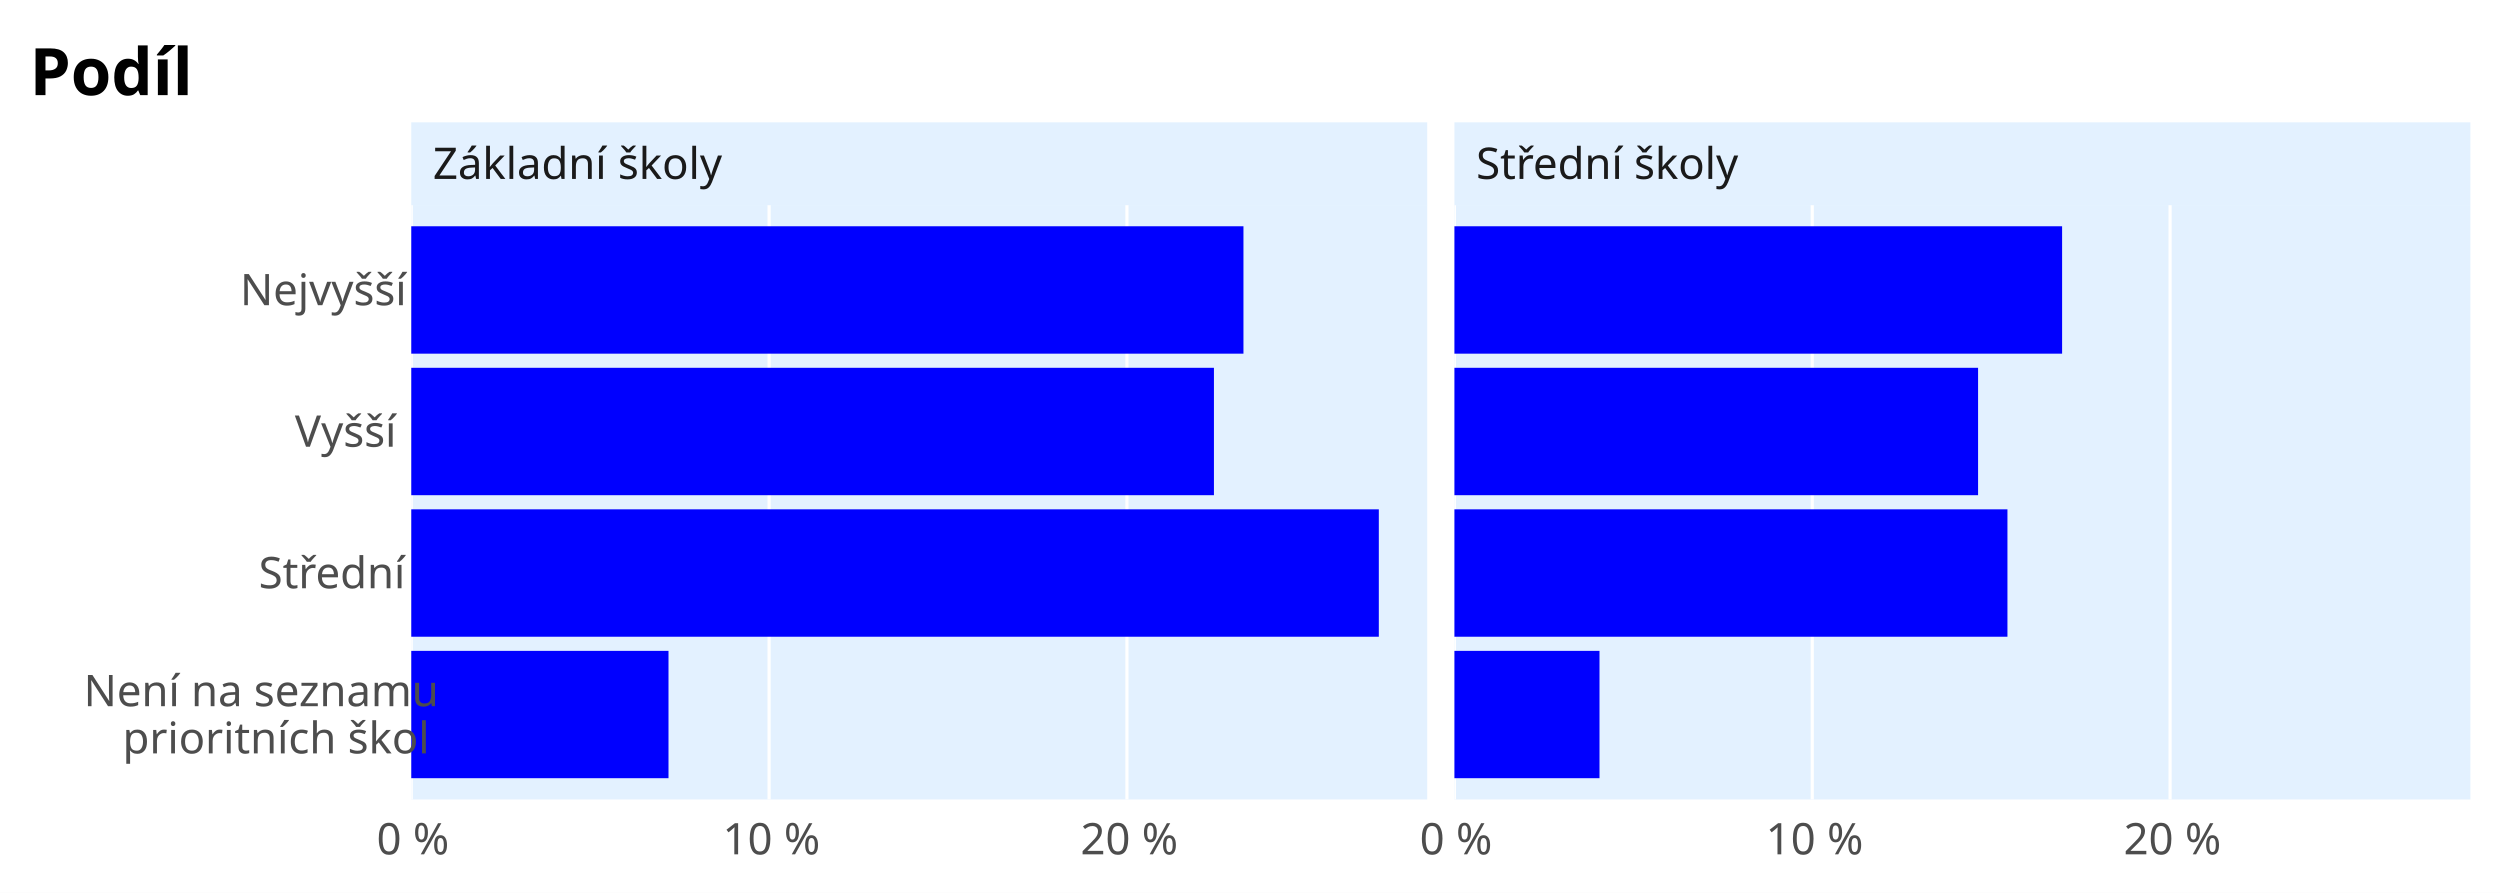
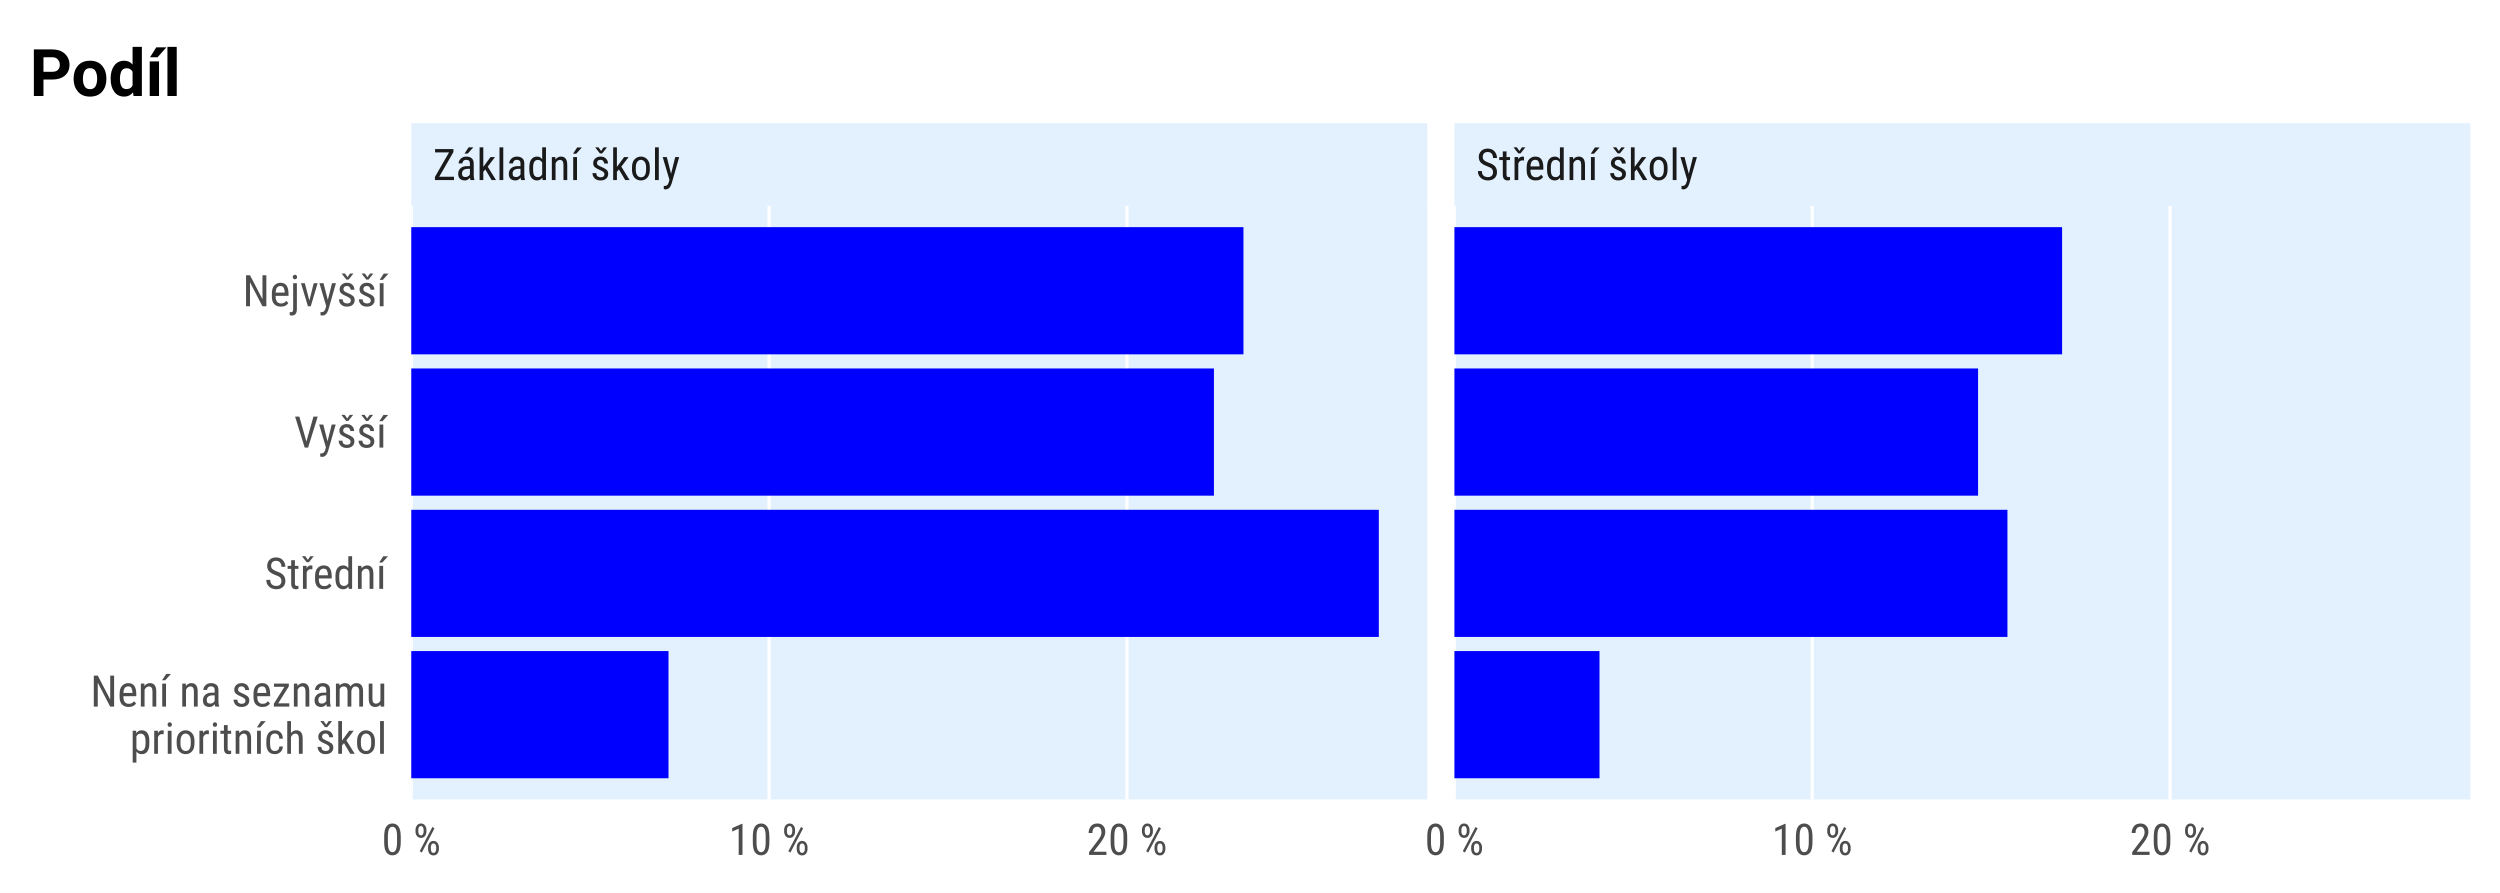
<svg xmlns="http://www.w3.org/2000/svg" viewBox="0 0 504.00 180.00">
  <defs>
    <style type="text/css">
    line, polyline, polygon, path, rect, circle {
      fill: none;
      stroke: #000000;
      stroke-linecap: round;
      stroke-linejoin: round;
      stroke-miterlimit: 10.00;
    }
  </style>
  </defs>
  <rect width="100%" height="100%" style="stroke: none; fill: #FFFFFF;" />
  <defs>
-     <clipPath id="cpODIuOTF8Mjg3LjczfDE2MS4xN3w0MS4zNA==">
-       <rect x="82.91" y="41.34" width="204.82" height="119.83" />
+     <clipPath id="cpODIuOTF8Mjg3LjczfDE2MS4xN3w0MS41MQ==">
+       <rect x="82.91" y="41.51" width="204.82" height="119.66" />
    </clipPath>
  </defs>
-   <rect x="82.91" y="41.34" width="204.82" height="119.83" style="stroke-width: 1.07; stroke: none; fill: #E3F1FF;" clip-path="url(#cpODIuOTF8Mjg3LjczfDE2MS4xN3w0MS4zNA==)" />
-   <polyline points="82.91,161.17 82.91,41.34 " style="stroke-width: 0.64; stroke: #FFFFFF; stroke-linecap: butt;" clip-path="url(#cpODIuOTF8Mjg3LjczfDE2MS4xN3w0MS4zNA==)" />
-   <polyline points="155.05,161.17 155.05,41.34 " style="stroke-width: 0.64; stroke: #FFFFFF; stroke-linecap: butt;" clip-path="url(#cpODIuOTF8Mjg3LjczfDE2MS4xN3w0MS4zNA==)" />
-   <polyline points="227.19,161.17 227.19,41.34 " style="stroke-width: 0.64; stroke: #FFFFFF; stroke-linecap: butt;" clip-path="url(#cpODIuOTF8Mjg3LjczfDE2MS4xN3w0MS4zNA==)" />
-   <rect x="82.91" y="131.21" width="51.86" height="25.68" style="stroke-width: 1.07; stroke: none; stroke-linecap: square; stroke-linejoin: miter; fill: #0000FF;" clip-path="url(#cpODIuOTF8Mjg3LjczfDE2MS4xN3w0MS4zNA==)" />
-   <rect x="82.91" y="102.68" width="195.06" height="25.68" style="stroke-width: 1.07; stroke: none; stroke-linecap: square; stroke-linejoin: miter; fill: #0000FF;" clip-path="url(#cpODIuOTF8Mjg3LjczfDE2MS4xN3w0MS4zNA==)" />
-   <rect x="82.91" y="74.15" width="161.82" height="25.68" style="stroke-width: 1.07; stroke: none; stroke-linecap: square; stroke-linejoin: miter; fill: #0000FF;" clip-path="url(#cpODIuOTF8Mjg3LjczfDE2MS4xN3w0MS4zNA==)" />
-   <rect x="82.91" y="45.62" width="167.77" height="25.68" style="stroke-width: 1.07; stroke: none; stroke-linecap: square; stroke-linejoin: miter; fill: #0000FF;" clip-path="url(#cpODIuOTF8Mjg3LjczfDE2MS4xN3w0MS4zNA==)" />
+   <rect x="82.91" y="41.51" width="204.82" height="119.66" style="stroke-width: 1.07; stroke: none; fill: #E3F1FF;" clip-path="url(#cpODIuOTF8Mjg3LjczfDE2MS4xN3w0MS41MQ==)" />
+   <polyline points="82.91,161.17 82.91,41.51 " style="stroke-width: 0.64; stroke: #FFFFFF; stroke-linecap: butt;" clip-path="url(#cpODIuOTF8Mjg3LjczfDE2MS4xN3w0MS41MQ==)" />
+   <polyline points="155.05,161.17 155.05,41.51 " style="stroke-width: 0.64; stroke: #FFFFFF; stroke-linecap: butt;" clip-path="url(#cpODIuOTF8Mjg3LjczfDE2MS4xN3w0MS41MQ==)" />
+   <polyline points="227.19,161.17 227.19,41.51 " style="stroke-width: 0.64; stroke: #FFFFFF; stroke-linecap: butt;" clip-path="url(#cpODIuOTF8Mjg3LjczfDE2MS4xN3w0MS41MQ==)" />
+   <rect x="82.91" y="131.26" width="51.86" height="25.64" style="stroke-width: 1.07; stroke: none; stroke-linecap: square; stroke-linejoin: miter; fill: #0000FF;" clip-path="url(#cpODIuOTF8Mjg3LjczfDE2MS4xN3w0MS41MQ==)" />
+   <rect x="82.91" y="102.77" width="195.06" height="25.64" style="stroke-width: 1.07; stroke: none; stroke-linecap: square; stroke-linejoin: miter; fill: #0000FF;" clip-path="url(#cpODIuOTF8Mjg3LjczfDE2MS4xN3w0MS41MQ==)" />
+   <rect x="82.91" y="74.28" width="161.82" height="25.64" style="stroke-width: 1.07; stroke: none; stroke-linecap: square; stroke-linejoin: miter; fill: #0000FF;" clip-path="url(#cpODIuOTF8Mjg3LjczfDE2MS4xN3w0MS41MQ==)" />
+   <rect x="82.91" y="45.79" width="167.77" height="25.64" style="stroke-width: 1.07; stroke: none; stroke-linecap: square; stroke-linejoin: miter; fill: #0000FF;" clip-path="url(#cpODIuOTF8Mjg3LjczfDE2MS4xN3w0MS41MQ==)" />
  <defs>
    <clipPath id="cpMC4wMHw1MDQuMDB8MTgwLjAwfDAuMDA=">
      <rect x="0.00" y="0.00" width="504.00" height="180.00" />
    </clipPath>
  </defs>
  <defs>
-     <clipPath id="cpMjkzLjIxfDQ5OC4wMnwxNjEuMTd8NDEuMzQ=">
-       <rect x="293.21" y="41.34" width="204.82" height="119.83" />
+     <clipPath id="cpMjkzLjIxfDQ5OC4wMnwxNjEuMTd8NDEuNTE=">
+       <rect x="293.21" y="41.51" width="204.82" height="119.66" />
    </clipPath>
  </defs>
-   <rect x="293.21" y="41.34" width="204.82" height="119.83" style="stroke-width: 1.07; stroke: none; fill: #E3F1FF;" clip-path="url(#cpMjkzLjIxfDQ5OC4wMnwxNjEuMTd8NDEuMzQ=)" />
-   <polyline points="293.21,161.17 293.21,41.34 " style="stroke-width: 0.64; stroke: #FFFFFF; stroke-linecap: butt;" clip-path="url(#cpMjkzLjIxfDQ5OC4wMnwxNjEuMTd8NDEuMzQ=)" />
-   <polyline points="365.35,161.17 365.35,41.34 " style="stroke-width: 0.64; stroke: #FFFFFF; stroke-linecap: butt;" clip-path="url(#cpMjkzLjIxfDQ5OC4wMnwxNjEuMTd8NDEuMzQ=)" />
-   <polyline points="437.49,161.17 437.49,41.34 " style="stroke-width: 0.64; stroke: #FFFFFF; stroke-linecap: butt;" clip-path="url(#cpMjkzLjIxfDQ5OC4wMnwxNjEuMTd8NDEuMzQ=)" />
-   <rect x="293.21" y="131.21" width="29.25" height="25.68" style="stroke-width: 1.07; stroke: none; stroke-linecap: square; stroke-linejoin: miter; fill: #0000FF;" clip-path="url(#cpMjkzLjIxfDQ5OC4wMnwxNjEuMTd8NDEuMzQ=)" />
-   <rect x="293.21" y="102.68" width="111.49" height="25.68" style="stroke-width: 1.07; stroke: none; stroke-linecap: square; stroke-linejoin: miter; fill: #0000FF;" clip-path="url(#cpMjkzLjIxfDQ5OC4wMnwxNjEuMTd8NDEuMzQ=)" />
-   <rect x="293.21" y="74.15" width="105.57" height="25.68" style="stroke-width: 1.07; stroke: none; stroke-linecap: square; stroke-linejoin: miter; fill: #0000FF;" clip-path="url(#cpMjkzLjIxfDQ5OC4wMnwxNjEuMTd8NDEuMzQ=)" />
-   <rect x="293.21" y="45.62" width="122.51" height="25.68" style="stroke-width: 1.07; stroke: none; stroke-linecap: square; stroke-linejoin: miter; fill: #0000FF;" clip-path="url(#cpMjkzLjIxfDQ5OC4wMnwxNjEuMTd8NDEuMzQ=)" />
+   <rect x="293.21" y="41.51" width="204.82" height="119.66" style="stroke-width: 1.07; stroke: none; fill: #E3F1FF;" clip-path="url(#cpMjkzLjIxfDQ5OC4wMnwxNjEuMTd8NDEuNTE=)" />
+   <polyline points="293.21,161.17 293.21,41.51 " style="stroke-width: 0.64; stroke: #FFFFFF; stroke-linecap: butt;" clip-path="url(#cpMjkzLjIxfDQ5OC4wMnwxNjEuMTd8NDEuNTE=)" />
+   <polyline points="365.35,161.17 365.35,41.51 " style="stroke-width: 0.64; stroke: #FFFFFF; stroke-linecap: butt;" clip-path="url(#cpMjkzLjIxfDQ5OC4wMnwxNjEuMTd8NDEuNTE=)" />
+   <polyline points="437.49,161.17 437.49,41.51 " style="stroke-width: 0.64; stroke: #FFFFFF; stroke-linecap: butt;" clip-path="url(#cpMjkzLjIxfDQ5OC4wMnwxNjEuMTd8NDEuNTE=)" />
+   <rect x="293.21" y="131.26" width="29.25" height="25.64" style="stroke-width: 1.07; stroke: none; stroke-linecap: square; stroke-linejoin: miter; fill: #0000FF;" clip-path="url(#cpMjkzLjIxfDQ5OC4wMnwxNjEuMTd8NDEuNTE=)" />
+   <rect x="293.21" y="102.77" width="111.49" height="25.64" style="stroke-width: 1.07; stroke: none; stroke-linecap: square; stroke-linejoin: miter; fill: #0000FF;" clip-path="url(#cpMjkzLjIxfDQ5OC4wMnwxNjEuMTd8NDEuNTE=)" />
+   <rect x="293.21" y="74.28" width="105.57" height="25.64" style="stroke-width: 1.07; stroke: none; stroke-linecap: square; stroke-linejoin: miter; fill: #0000FF;" clip-path="url(#cpMjkzLjIxfDQ5OC4wMnwxNjEuMTd8NDEuNTE=)" />
+   <rect x="293.21" y="45.79" width="122.51" height="25.64" style="stroke-width: 1.07; stroke: none; stroke-linecap: square; stroke-linejoin: miter; fill: #0000FF;" clip-path="url(#cpMjkzLjIxfDQ5OC4wMnwxNjEuMTd8NDEuNTE=)" />
  <defs>
    <clipPath id="cpMC4wMHw1MDQuMDB8MTgwLjAwfDAuMDA=">
      <rect x="0.00" y="0.00" width="504.00" height="180.00" />
    </clipPath>
  </defs>
  <defs>
-     <clipPath id="cpODIuOTF8Mjg3LjczfDQxLjM0fDI0LjY2">
-       <rect x="82.91" y="24.66" width="204.82" height="16.69" />
+     <clipPath id="cpODIuOTF8Mjg3LjczfDQxLjUxfDI0Ljgz">
+       <rect x="82.91" y="24.83" width="204.82" height="16.69" />
    </clipPath>
  </defs>
-   <rect x="82.91" y="24.66" width="204.82" height="16.69" style="stroke-width: 1.07; stroke: none; fill: #E3F1FF;" clip-path="url(#cpODIuOTF8Mjg3LjczfDQxLjM0fDI0LjY2)" />
-   <g clip-path="url(#cpODIuOTF8Mjg3LjczfDQxLjM0fDI0LjY2)">
-     <text x="87.29" y="36.07" style="font-size: 8.80px; fill: #1A1A1A; font-family: IBM Plex Sans Condensed;" textLength="51.12px" lengthAdjust="spacingAndGlyphs">Základní školy</text>
+   <rect x="82.91" y="24.83" width="204.82" height="16.69" style="stroke-width: 1.07; stroke: none; fill: #E3F1FF;" clip-path="url(#cpODIuOTF8Mjg3LjczfDQxLjUxfDI0Ljgz)" />
+   <g clip-path="url(#cpODIuOTF8Mjg3LjczfDQxLjUxfDI0Ljgz)">
+     <text x="87.29" y="36.30" style="font-size: 8.80px; fill: #1A1A1A; font-family: Roboto Condensed;" textLength="49.79px" lengthAdjust="spacingAndGlyphs">Základní školy</text>
  </g>
  <defs>
    <clipPath id="cpMC4wMHw1MDQuMDB8MTgwLjAwfDAuMDA=">
      <rect x="0.00" y="0.00" width="504.00" height="180.00" />
    </clipPath>
  </defs>
  <defs>
-     <clipPath id="cpMjkzLjIxfDQ5OC4wMnw0MS4zNHwyNC42Ng==">
-       <rect x="293.21" y="24.66" width="204.82" height="16.69" />
+     <clipPath id="cpMjkzLjIxfDQ5OC4wMnw0MS41MXwyNC44Mw==">
+       <rect x="293.21" y="24.83" width="204.82" height="16.69" />
    </clipPath>
  </defs>
-   <rect x="293.21" y="24.66" width="204.82" height="16.69" style="stroke-width: 1.07; stroke: none; fill: #E3F1FF;" clip-path="url(#cpMjkzLjIxfDQ5OC4wMnw0MS4zNHwyNC42Ng==)" />
-   <g clip-path="url(#cpMjkzLjIxfDQ5OC4wMnw0MS4zNHwyNC42Ng==)">
-     <text x="297.59" y="36.07" style="font-size: 8.80px; fill: #1A1A1A; font-family: IBM Plex Sans Condensed;" textLength="46.33px" lengthAdjust="spacingAndGlyphs">Střední školy</text>
+   <rect x="293.21" y="24.83" width="204.82" height="16.69" style="stroke-width: 1.07; stroke: none; fill: #E3F1FF;" clip-path="url(#cpMjkzLjIxfDQ5OC4wMnw0MS41MXwyNC44Mw==)" />
+   <g clip-path="url(#cpMjkzLjIxfDQ5OC4wMnw0MS41MXwyNC44Mw==)">
+     <text x="297.59" y="36.30" style="font-size: 8.80px; fill: #1A1A1A; font-family: Roboto Condensed;" textLength="44.73px" lengthAdjust="spacingAndGlyphs">Střední školy</text>
  </g>
  <defs>
    <clipPath id="cpMC4wMHw1MDQuMDB8MTgwLjAwfDAuMDA=">
      <rect x="0.00" y="0.00" width="504.00" height="180.00" />
    </clipPath>
  </defs>
  <g clip-path="url(#cpMC4wMHw1MDQuMDB8MTgwLjAwfDAuMDA=)">
-     <text x="75.92" y="172.24" style="font-size: 8.80px; fill: #4D4D4D; font-family: IBM Plex Sans Condensed;" textLength="13.98px" lengthAdjust="spacingAndGlyphs">0 %</text>
+     <text x="76.95" y="172.36" style="font-size: 8.80px; fill: #4D4D4D; font-family: Roboto Condensed;" textLength="11.93px" lengthAdjust="spacingAndGlyphs">0 %</text>
  </g>
  <g clip-path="url(#cpMC4wMHw1MDQuMDB8MTgwLjAwfDAuMDA=)">
-     <text x="145.68" y="172.24" style="font-size: 8.80px; fill: #4D4D4D; font-family: IBM Plex Sans Condensed;" textLength="18.74px" lengthAdjust="spacingAndGlyphs">10 %</text>
+     <text x="146.92" y="172.36" style="font-size: 8.80px; fill: #4D4D4D; font-family: Roboto Condensed;" textLength="16.27px" lengthAdjust="spacingAndGlyphs">10 %</text>
  </g>
  <g clip-path="url(#cpMC4wMHw1MDQuMDB8MTgwLjAwfDAuMDA=)">
-     <text x="217.83" y="172.24" style="font-size: 8.80px; fill: #4D4D4D; font-family: IBM Plex Sans Condensed;" textLength="18.74px" lengthAdjust="spacingAndGlyphs">20 %</text>
+     <text x="219.06" y="172.36" style="font-size: 8.80px; fill: #4D4D4D; font-family: Roboto Condensed;" textLength="16.27px" lengthAdjust="spacingAndGlyphs">20 %</text>
  </g>
  <g clip-path="url(#cpMC4wMHw1MDQuMDB8MTgwLjAwfDAuMDA=)">
-     <text x="286.21" y="172.24" style="font-size: 8.80px; fill: #4D4D4D; font-family: IBM Plex Sans Condensed;" textLength="13.98px" lengthAdjust="spacingAndGlyphs">0 %</text>
+     <text x="287.24" y="172.36" style="font-size: 8.80px; fill: #4D4D4D; font-family: Roboto Condensed;" textLength="11.93px" lengthAdjust="spacingAndGlyphs">0 %</text>
  </g>
  <g clip-path="url(#cpMC4wMHw1MDQuMDB8MTgwLjAwfDAuMDA=)">
-     <text x="355.98" y="172.24" style="font-size: 8.80px; fill: #4D4D4D; font-family: IBM Plex Sans Condensed;" textLength="18.74px" lengthAdjust="spacingAndGlyphs">10 %</text>
+     <text x="357.21" y="172.36" style="font-size: 8.80px; fill: #4D4D4D; font-family: Roboto Condensed;" textLength="16.27px" lengthAdjust="spacingAndGlyphs">10 %</text>
  </g>
  <g clip-path="url(#cpMC4wMHw1MDQuMDB8MTgwLjAwfDAuMDA=)">
-     <text x="428.12" y="172.24" style="font-size: 8.80px; fill: #4D4D4D; font-family: IBM Plex Sans Condensed;" textLength="18.74px" lengthAdjust="spacingAndGlyphs">20 %</text>
+     <text x="429.35" y="172.36" style="font-size: 8.80px; fill: #4D4D4D; font-family: Roboto Condensed;" textLength="16.27px" lengthAdjust="spacingAndGlyphs">20 %</text>
  </g>
  <g clip-path="url(#cpMC4wMHw1MDQuMDB8MTgwLjAwfDAuMDA=)">
-     <text x="16.87" y="142.37" style="font-size: 8.80px; fill: #4D4D4D; font-family: IBM Plex Sans Condensed;" textLength="61.11px" lengthAdjust="spacingAndGlyphs">Není na seznamu</text>
+     <text x="18.24" y="142.45" style="font-size: 8.80px; fill: #4D4D4D; font-family: Roboto Condensed;" textLength="59.74px" lengthAdjust="spacingAndGlyphs">Není na seznamu</text>
  </g>
  <g clip-path="url(#cpMC4wMHw1MDQuMDB8MTgwLjAwfDAuMDA=)">
-     <text x="24.71" y="151.88" style="font-size: 8.80px; fill: #4D4D4D; font-family: IBM Plex Sans Condensed;" textLength="53.27px" lengthAdjust="spacingAndGlyphs">prioritních škol</text>
+     <text x="26.17" y="151.96" style="font-size: 8.80px; fill: #4D4D4D; font-family: Roboto Condensed;" textLength="51.80px" lengthAdjust="spacingAndGlyphs">prioritních škol</text>
  </g>
  <g clip-path="url(#cpMC4wMHw1MDQuMDB8MTgwLjAwfDAuMDA=)">
-     <text x="52.15" y="118.59" style="font-size: 8.80px; fill: #4D4D4D; font-family: IBM Plex Sans Condensed;" textLength="25.83px" lengthAdjust="spacingAndGlyphs">Střední</text>
+     <text x="53.33" y="118.72" style="font-size: 8.80px; fill: #4D4D4D; font-family: Roboto Condensed;" textLength="24.65px" lengthAdjust="spacingAndGlyphs">Střední</text>
  </g>
  <g clip-path="url(#cpMC4wMHw1MDQuMDB8MTgwLjAwfDAuMDA=)">
-     <text x="59.44" y="90.06" style="font-size: 8.80px; fill: #4D4D4D; font-family: IBM Plex Sans Condensed;" textLength="18.53px" lengthAdjust="spacingAndGlyphs">Vyšší</text>
+     <text x="59.30" y="90.23" style="font-size: 8.80px; fill: #4D4D4D; font-family: Roboto Condensed;" textLength="18.68px" lengthAdjust="spacingAndGlyphs">Vyšší</text>
  </g>
  <g clip-path="url(#cpMC4wMHw1MDQuMDB8MTgwLjAwfDAuMDA=)">
-     <text x="48.39" y="61.53" style="font-size: 8.80px; fill: #4D4D4D; font-family: IBM Plex Sans Condensed;" textLength="29.59px" lengthAdjust="spacingAndGlyphs">Nejvyšší</text>
+     <text x="48.93" y="61.74" style="font-size: 8.80px; fill: #4D4D4D; font-family: Roboto Condensed;" textLength="29.05px" lengthAdjust="spacingAndGlyphs">Nejvyšší</text>
  </g>
  <g clip-path="url(#cpMC4wMHw1MDQuMDB8MTgwLjAwfDAuMDA=)">
-     <text x="5.98" y="19.18" style="font-size: 13.20px; font-weight: bold; font-family: IBM Plex Sans;" textLength="31.90px" lengthAdjust="spacingAndGlyphs">Podíl</text>
+     <text x="5.98" y="19.35" style="font-size: 13.20px; font-weight: bold; font-family: Roboto;" textLength="30.53px" lengthAdjust="spacingAndGlyphs">Podíl</text>
  </g>
</svg>
